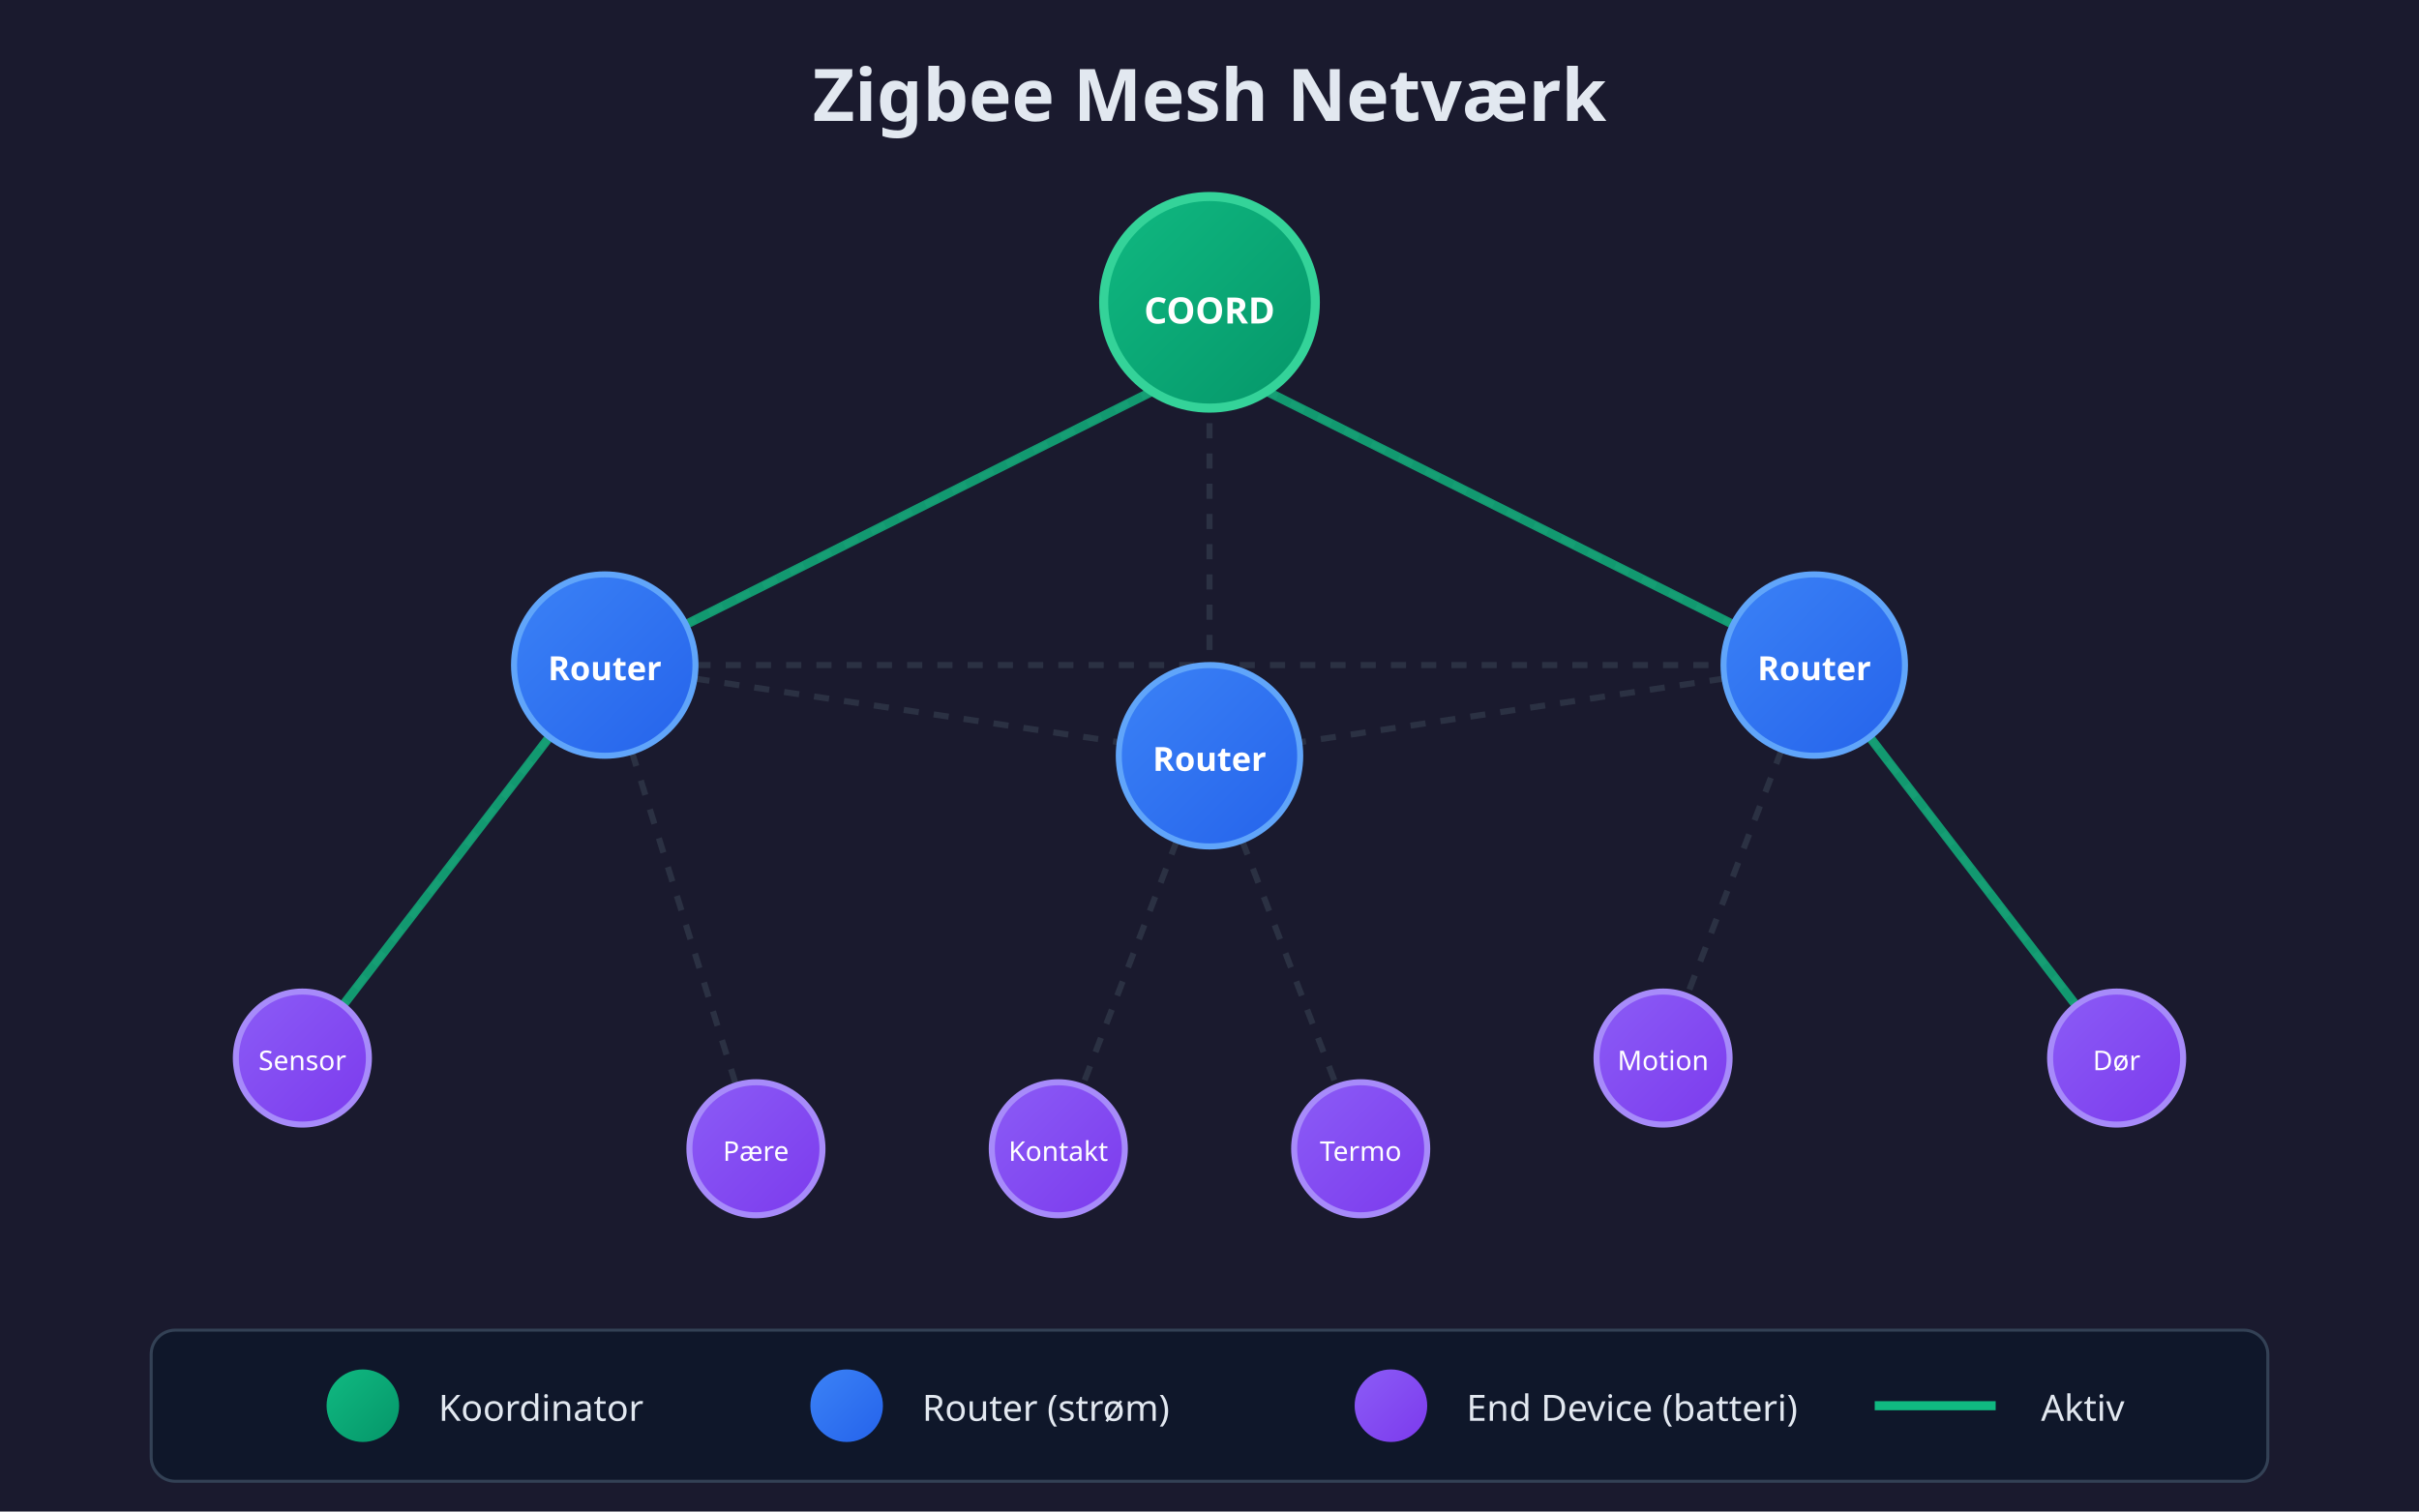
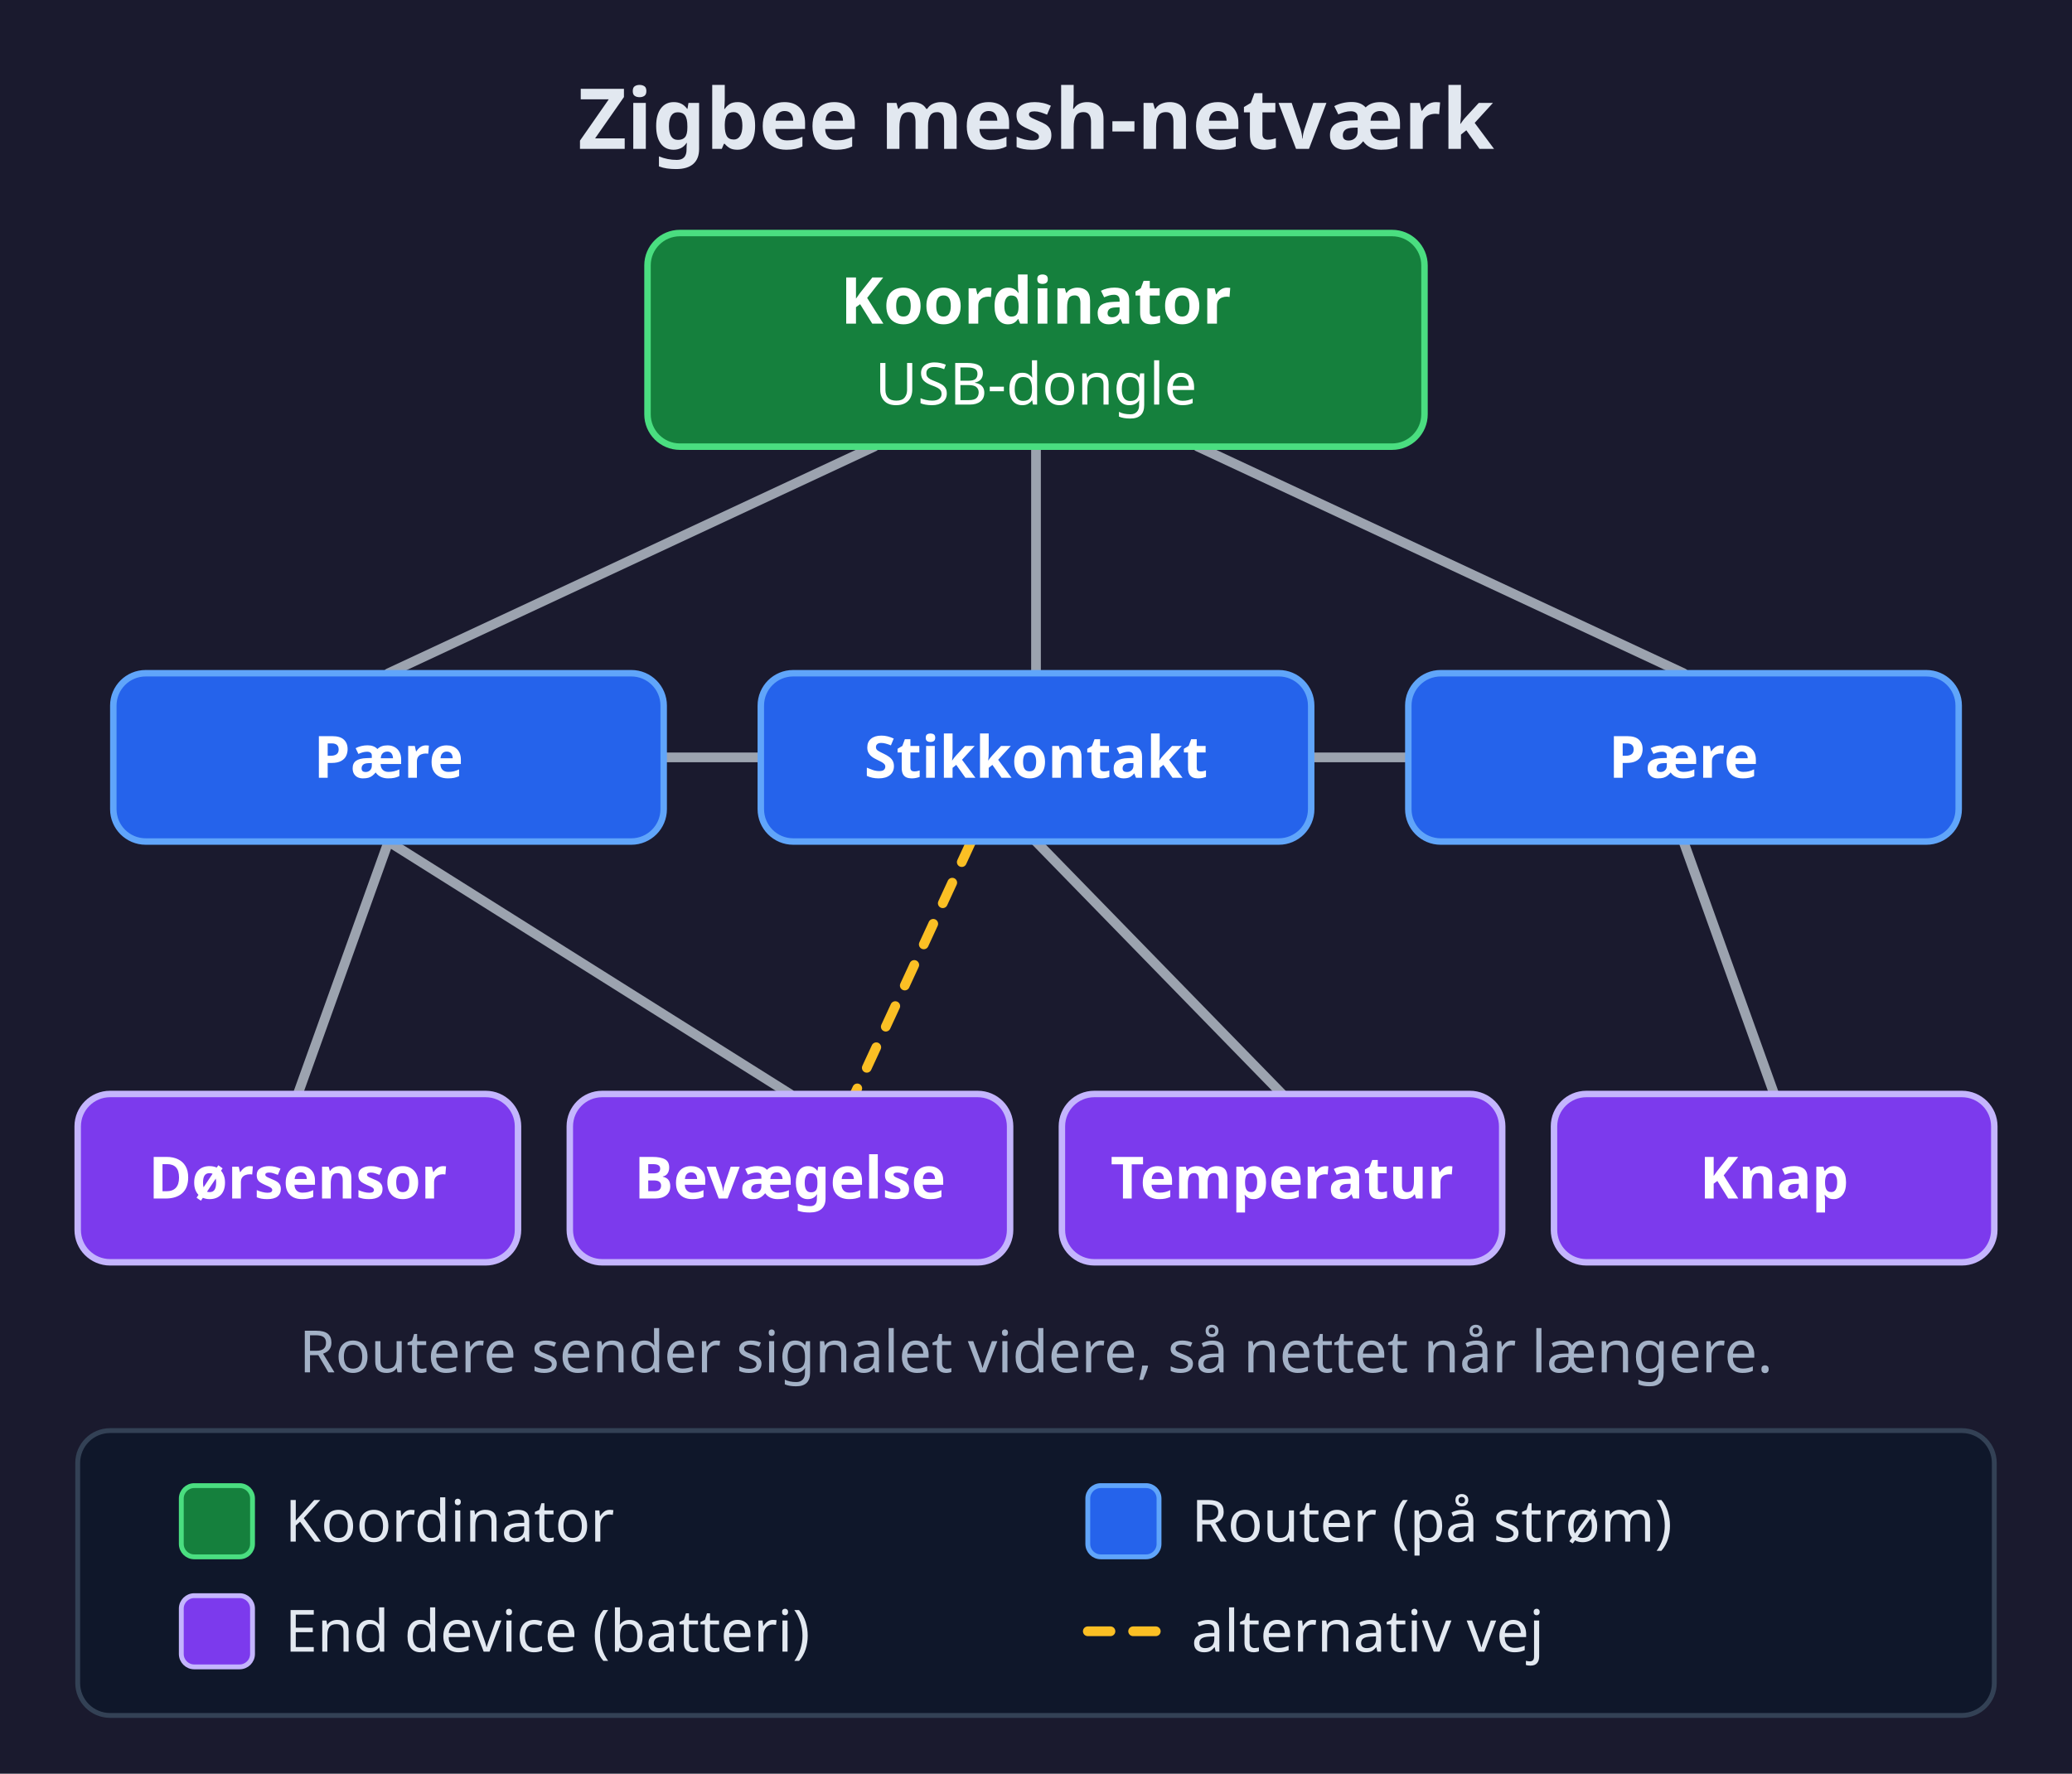
- <svg xmlns="http://www.w3.org/2000/svg" viewBox="0 0 800 500">
-   <defs>
-     <linearGradient id="coordGrad" x1="0%" y1="0%" x2="100%" y2="100%">
-       <stop offset="0%" style="stop-color:#10b981;stop-opacity:1" />
-       <stop offset="100%" style="stop-color:#059669;stop-opacity:1" />
-     </linearGradient>
-     <linearGradient id="routerGrad" x1="0%" y1="0%" x2="100%" y2="100%">
-       <stop offset="0%" style="stop-color:#3b82f6;stop-opacity:1" />
-       <stop offset="100%" style="stop-color:#2563eb;stop-opacity:1" />
-     </linearGradient>
-     <linearGradient id="endGrad" x1="0%" y1="0%" x2="100%" y2="100%">
-       <stop offset="0%" style="stop-color:#8b5cf6;stop-opacity:1" />
-       <stop offset="100%" style="stop-color:#7c3aed;stop-opacity:1" />
-     </linearGradient>
-   </defs>
-   <rect width="800" height="500" fill="#1a1a2e" />
-   <text x="400" y="40" text-anchor="middle" fill="#e2e8f0" font-family="system-ui, sans-serif" font-size="24" font-weight="bold">Zigbee Mesh Netværk</text>
-   <g stroke="#374151" stroke-width="2" stroke-dasharray="5,5" opacity="0.6">
-     <line x1="400" y1="120" x2="200" y2="220" />
-     <line x1="400" y1="120" x2="600" y2="220" />
-     <line x1="400" y1="120" x2="400" y2="250" />
-     <line x1="200" y1="220" x2="400" y2="250" />
-     <line x1="600" y1="220" x2="400" y2="250" />
-     <line x1="200" y1="220" x2="600" y2="220" />
-     <line x1="200" y1="220" x2="100" y2="350" />
-     <line x1="200" y1="220" x2="250" y2="380" />
-     <line x1="400" y1="250" x2="350" y2="380" />
-     <line x1="400" y1="250" x2="450" y2="380" />
-     <line x1="600" y1="220" x2="550" y2="350" />
-     <line x1="600" y1="220" x2="700" y2="350" />
-   </g>
-   <g stroke="#10b981" stroke-width="3" opacity="0.8">
-     <line x1="400" y1="120" x2="200" y2="220" />
-     <line x1="400" y1="120" x2="600" y2="220" />
-     <line x1="200" y1="220" x2="100" y2="350" />
-     <line x1="600" y1="220" x2="700" y2="350" />
-   </g>
-   <circle cx="400" cy="100" r="35" fill="url(#coordGrad)" stroke="#34d399" stroke-width="3" />
-   <text x="400" y="107" text-anchor="middle" fill="white" font-family="system-ui, sans-serif" font-size="12" font-weight="bold">COORD</text>
-   <circle cx="200" cy="220" r="30" fill="url(#routerGrad)" stroke="#60a5fa" stroke-width="2" />
-   <text x="200" y="225" text-anchor="middle" fill="white" font-family="system-ui, sans-serif" font-size="11" font-weight="bold">Router</text>
-   <circle cx="400" cy="250" r="30" fill="url(#routerGrad)" stroke="#60a5fa" stroke-width="2" />
-   <text x="400" y="255" text-anchor="middle" fill="white" font-family="system-ui, sans-serif" font-size="11" font-weight="bold">Router</text>
-   <circle cx="600" cy="220" r="30" fill="url(#routerGrad)" stroke="#60a5fa" stroke-width="2" />
-   <text x="600" y="225" text-anchor="middle" fill="white" font-family="system-ui, sans-serif" font-size="11" font-weight="bold">Router</text>
-   <circle cx="100" cy="350" r="22" fill="url(#endGrad)" stroke="#a78bfa" stroke-width="2" />
-   <text x="100" y="354" text-anchor="middle" fill="white" font-family="system-ui, sans-serif" font-size="9">Sensor</text>
-   <circle cx="250" cy="380" r="22" fill="url(#endGrad)" stroke="#a78bfa" stroke-width="2" />
-   <text x="250" y="384" text-anchor="middle" fill="white" font-family="system-ui, sans-serif" font-size="9">Pære</text>
-   <circle cx="350" cy="380" r="22" fill="url(#endGrad)" stroke="#a78bfa" stroke-width="2" />
-   <text x="350" y="384" text-anchor="middle" fill="white" font-family="system-ui, sans-serif" font-size="9">Kontakt</text>
-   <circle cx="450" cy="380" r="22" fill="url(#endGrad)" stroke="#a78bfa" stroke-width="2" />
-   <text x="450" y="384" text-anchor="middle" fill="white" font-family="system-ui, sans-serif" font-size="9">Termo</text>
-   <circle cx="550" cy="350" r="22" fill="url(#endGrad)" stroke="#a78bfa" stroke-width="2" />
-   <text x="550" y="354" text-anchor="middle" fill="white" font-family="system-ui, sans-serif" font-size="9">Motion</text>
-   <circle cx="700" cy="350" r="22" fill="url(#endGrad)" stroke="#a78bfa" stroke-width="2" />
-   <text x="700" y="354" text-anchor="middle" fill="white" font-family="system-ui, sans-serif" font-size="9">Dør</text>
-   <rect x="50" y="440" width="700" height="50" rx="8" fill="#0f172a" stroke="#334155" stroke-width="1" />
-   <circle cx="120" cy="465" r="12" fill="url(#coordGrad)" />
-   <text x="145" y="470" fill="#e2e8f0" font-family="system-ui, sans-serif" font-size="12">Koordinator</text>
-   <circle cx="280" cy="465" r="12" fill="url(#routerGrad)" />
-   <text x="305" y="470" fill="#e2e8f0" font-family="system-ui, sans-serif" font-size="12">Router (strøm)</text>
-   <circle cx="460" cy="465" r="12" fill="url(#endGrad)" />
-   <text x="485" y="470" fill="#e2e8f0" font-family="system-ui, sans-serif" font-size="12">End Device (batteri)</text>
-   <line x1="620" y1="465" x2="660" y2="465" stroke="#10b981" stroke-width="3" />
-   <text x="675" y="470" fill="#e2e8f0" font-family="system-ui, sans-serif" font-size="12">Aktiv</text>
+ <svg xmlns="http://www.w3.org/2000/svg" viewBox="0 0 640 548" role="img" lang="da" font-family="system-ui, sans-serif">
+   <rect x="0" y="0" width="640" height="548" fill="#1a1a2e" />
+   <text x="320" y="46" font-size="26" fill="#e2e8f0" text-anchor="middle" font-weight="700">Zigbee mesh-netværk</text>
+   <path d="M270 138L120 208" fill="none" stroke="#9ca3af" stroke-width="3" stroke-linecap="round" stroke-linejoin="round" />
+   <path d="M320 138L320 208" fill="none" stroke="#9ca3af" stroke-width="3" stroke-linecap="round" stroke-linejoin="round" />
+   <path d="M370 138L520 208" fill="none" stroke="#9ca3af" stroke-width="3" stroke-linecap="round" stroke-linejoin="round" />
+   <path d="M205 234L235 234" fill="none" stroke="#9ca3af" stroke-width="3" stroke-linecap="round" stroke-linejoin="round" />
+   <path d="M405 234L435 234" fill="none" stroke="#9ca3af" stroke-width="3" stroke-linecap="round" stroke-linejoin="round" />
+   <path d="M120 260L92 338" fill="none" stroke="#9ca3af" stroke-width="3" stroke-linecap="round" stroke-linejoin="round" />
+   <path d="M120 260L244 338" fill="none" stroke="#9ca3af" stroke-width="3" stroke-linecap="round" stroke-linejoin="round" />
+   <path d="M320 260L396 338" fill="none" stroke="#9ca3af" stroke-width="3" stroke-linecap="round" stroke-linejoin="round" />
+   <path d="M520 260L548 338" fill="none" stroke="#9ca3af" stroke-width="3" stroke-linecap="round" stroke-linejoin="round" />
+   <path d="M300 260L264 338" fill="none" stroke="#fbbf24" stroke-width="3" stroke-linecap="round" stroke-linejoin="round" stroke-dasharray="7 7" />
+   <rect x="200" y="72" width="240" height="66" rx="10" fill="#15803d" stroke="#4ade80" stroke-width="2" />
+   <text x="320" y="100" font-size="20" fill="#ffffff" text-anchor="middle" font-weight="700">Koordinator</text>
+   <text x="320" y="125" font-size="18" fill="#ffffff" text-anchor="middle">USB-dongle</text>
+   <rect x="35" y="208" width="170" height="52" rx="10" fill="#2563eb" stroke="#60a5fa" stroke-width="2" />
+   <text x="120" y="240.3" font-size="18" fill="#ffffff" text-anchor="middle" font-weight="700">Pære</text>
+   <rect x="235" y="208" width="170" height="52" rx="10" fill="#2563eb" stroke="#60a5fa" stroke-width="2" />
+   <text x="320" y="240.3" font-size="18" fill="#ffffff" text-anchor="middle" font-weight="700">Stikkontakt</text>
+   <rect x="435" y="208" width="170" height="52" rx="10" fill="#2563eb" stroke="#60a5fa" stroke-width="2" />
+   <text x="520" y="240.3" font-size="18" fill="#ffffff" text-anchor="middle" font-weight="700">Pære</text>
+   <rect x="24" y="338" width="136" height="52" rx="10" fill="#7c3aed" stroke="#c4b5fd" stroke-width="2" />
+   <text x="92" y="370.3" font-size="18" fill="#ffffff" text-anchor="middle" font-weight="700">Dørsensor</text>
+   <rect x="176" y="338" width="136" height="52" rx="10" fill="#7c3aed" stroke="#c4b5fd" stroke-width="2" />
+   <text x="244" y="370.3" font-size="18" fill="#ffffff" text-anchor="middle" font-weight="700">Bevægelse</text>
+   <rect x="328" y="338" width="136" height="52" rx="10" fill="#7c3aed" stroke="#c4b5fd" stroke-width="2" />
+   <text x="396" y="370.3" font-size="18" fill="#ffffff" text-anchor="middle" font-weight="700">Temperatur</text>
+   <rect x="480" y="338" width="136" height="52" rx="10" fill="#7c3aed" stroke="#c4b5fd" stroke-width="2" />
+   <text x="548" y="370.3" font-size="18" fill="#ffffff" text-anchor="middle" font-weight="700">Knap</text>
+   <text x="320" y="424" font-size="18" fill="#a3b1c6" text-anchor="middle">Routere sender signalet videre, så nettet når længere.</text>
+   <rect x="24" y="442" width="592" height="88" rx="10" fill="#0f172a" stroke="#334155" stroke-width="1.5" />
+   <rect x="56" y="459" width="22" height="22" rx="4" fill="#15803d" stroke="#4ade80" stroke-width="1.5" />
+   <text x="88" y="476.3" font-size="18" fill="#e2e8f0">Koordinator</text>
+   <rect x="336" y="459" width="22" height="22" rx="4" fill="#2563eb" stroke="#60a5fa" stroke-width="1.5" />
+   <text x="368" y="476.3" font-size="18" fill="#e2e8f0">Router (på strøm)</text>
+   <rect x="56" y="493" width="22" height="22" rx="4" fill="#7c3aed" stroke="#c4b5fd" stroke-width="1.5" />
+   <text x="88" y="510.3" font-size="18" fill="#e2e8f0">End device (batteri)</text>
+   <path d="M336 504L358 504" fill="none" stroke="#fbbf24" stroke-width="3" stroke-linecap="round" stroke-linejoin="round" stroke-dasharray="7 7" />
+   <text x="368" y="510.3" font-size="18" fill="#e2e8f0">alternativ vej</text>
</svg>
